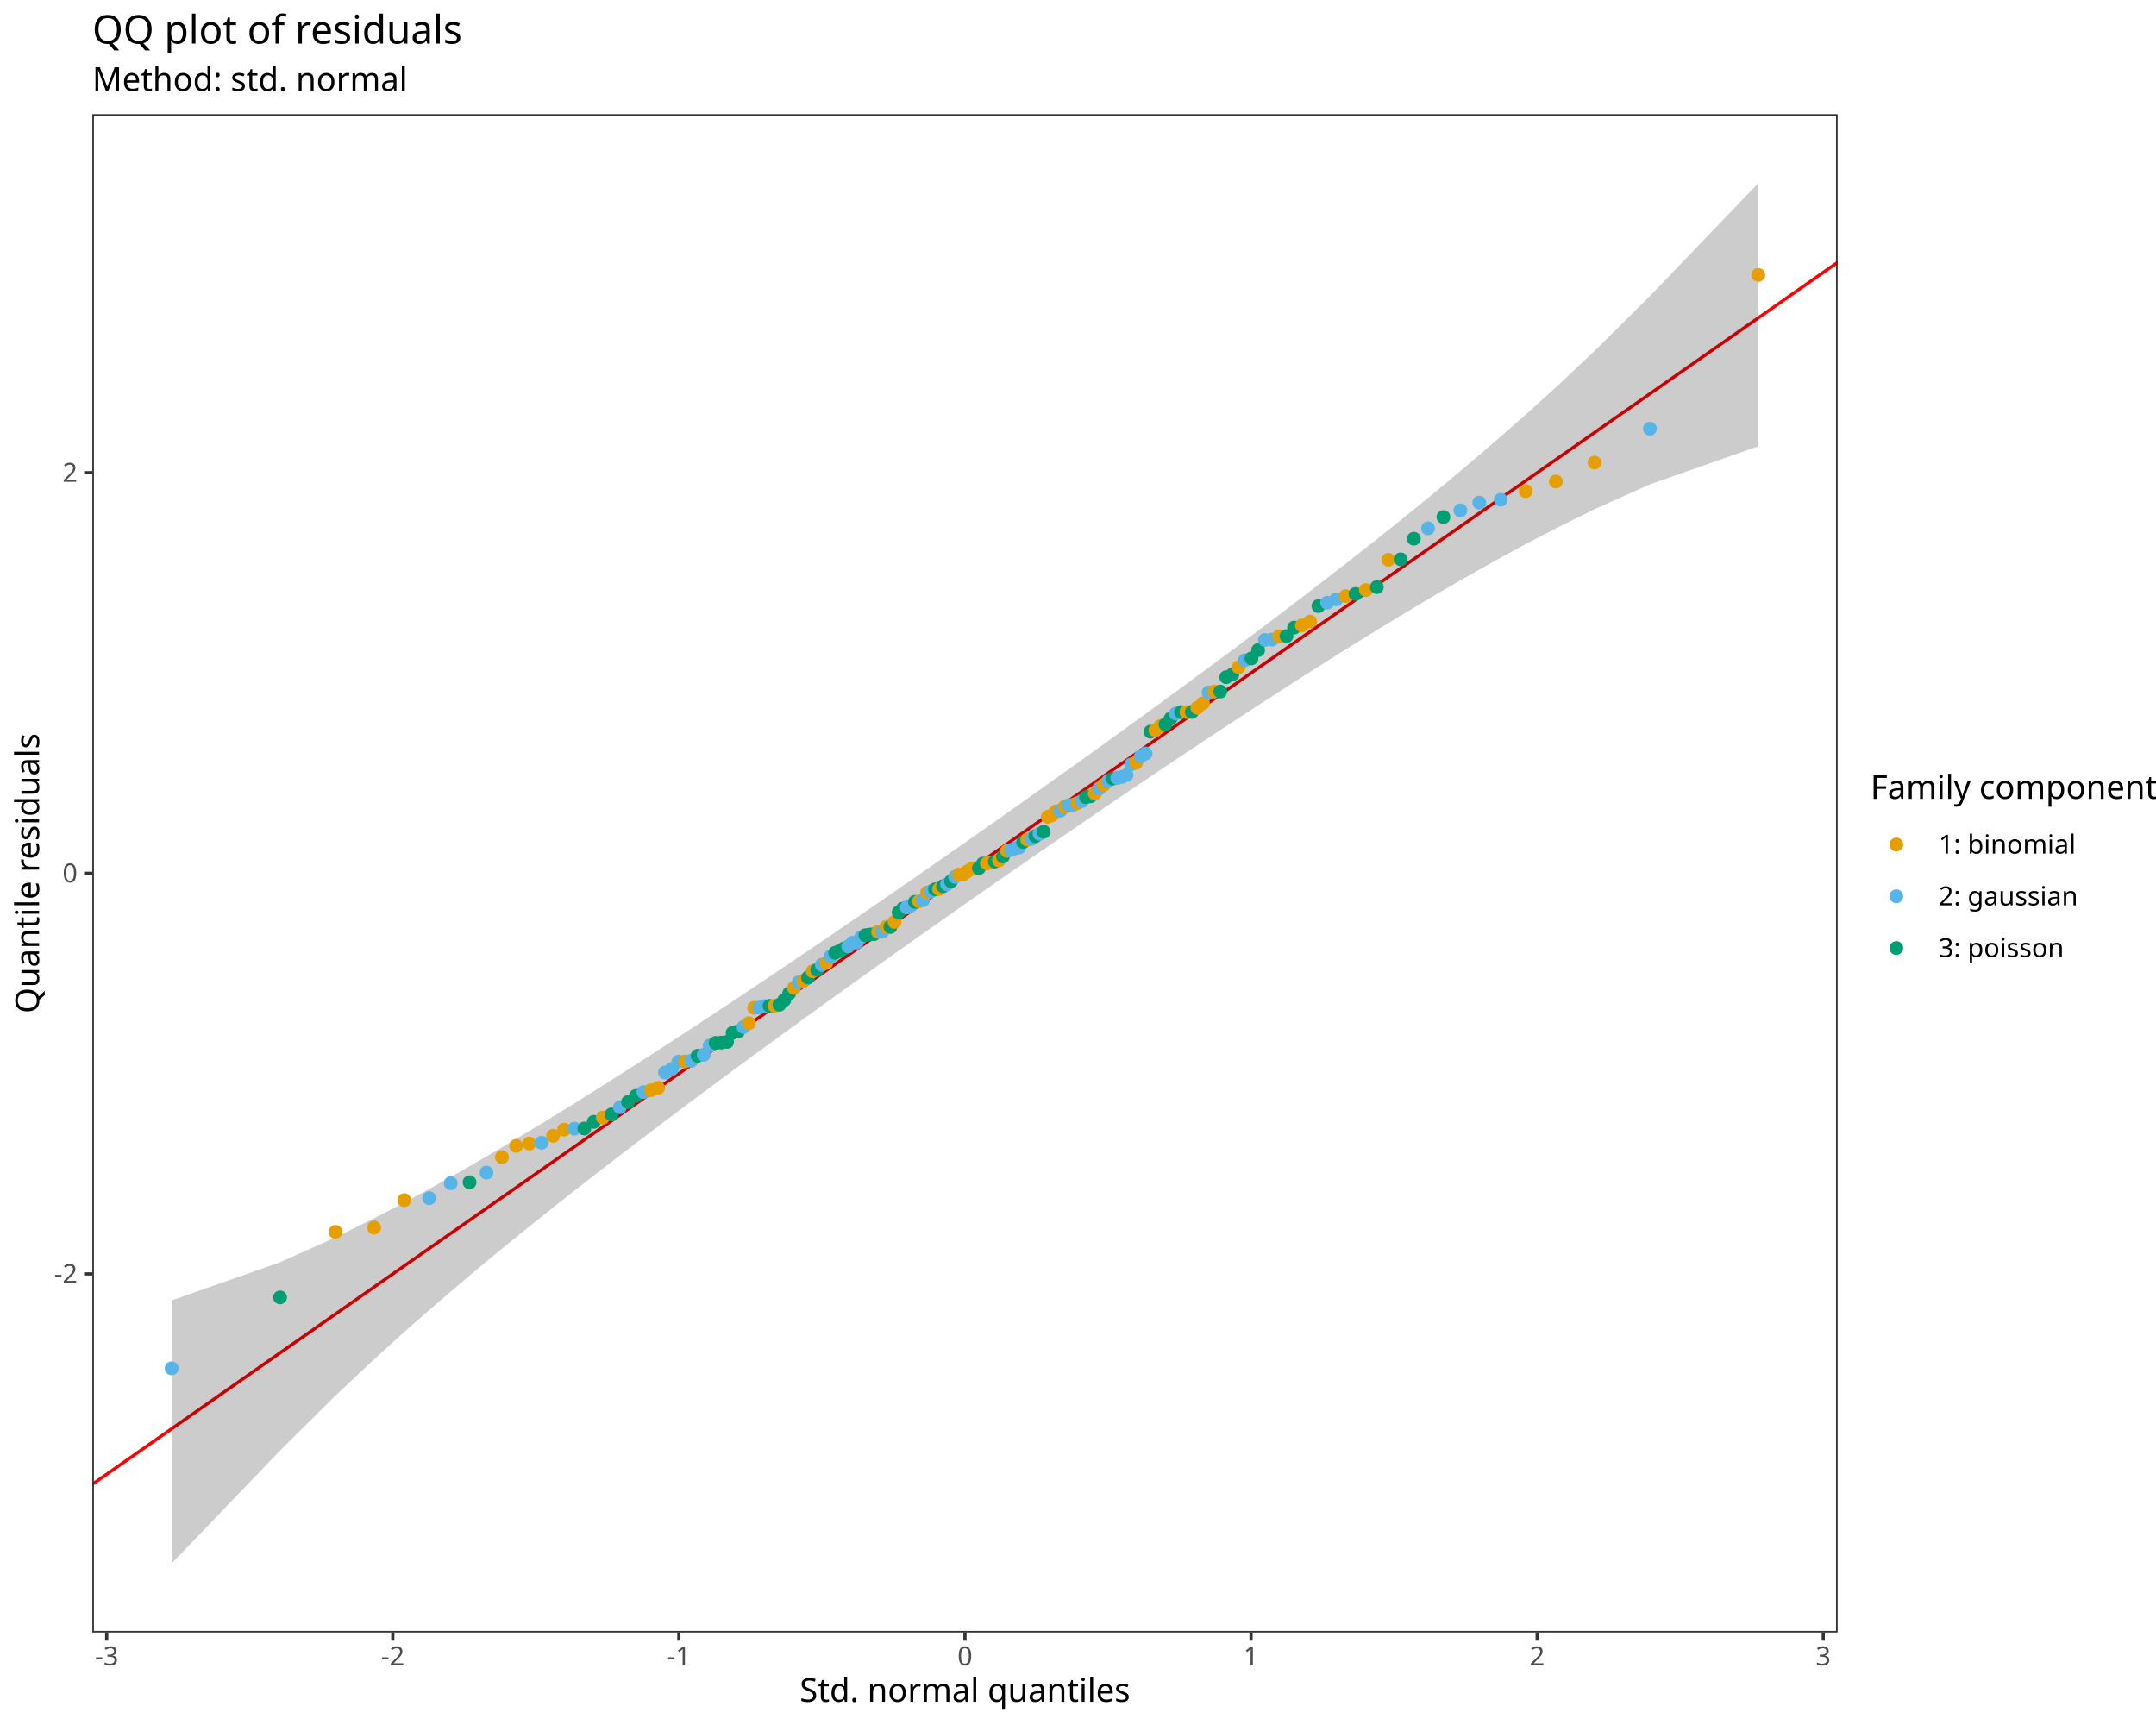
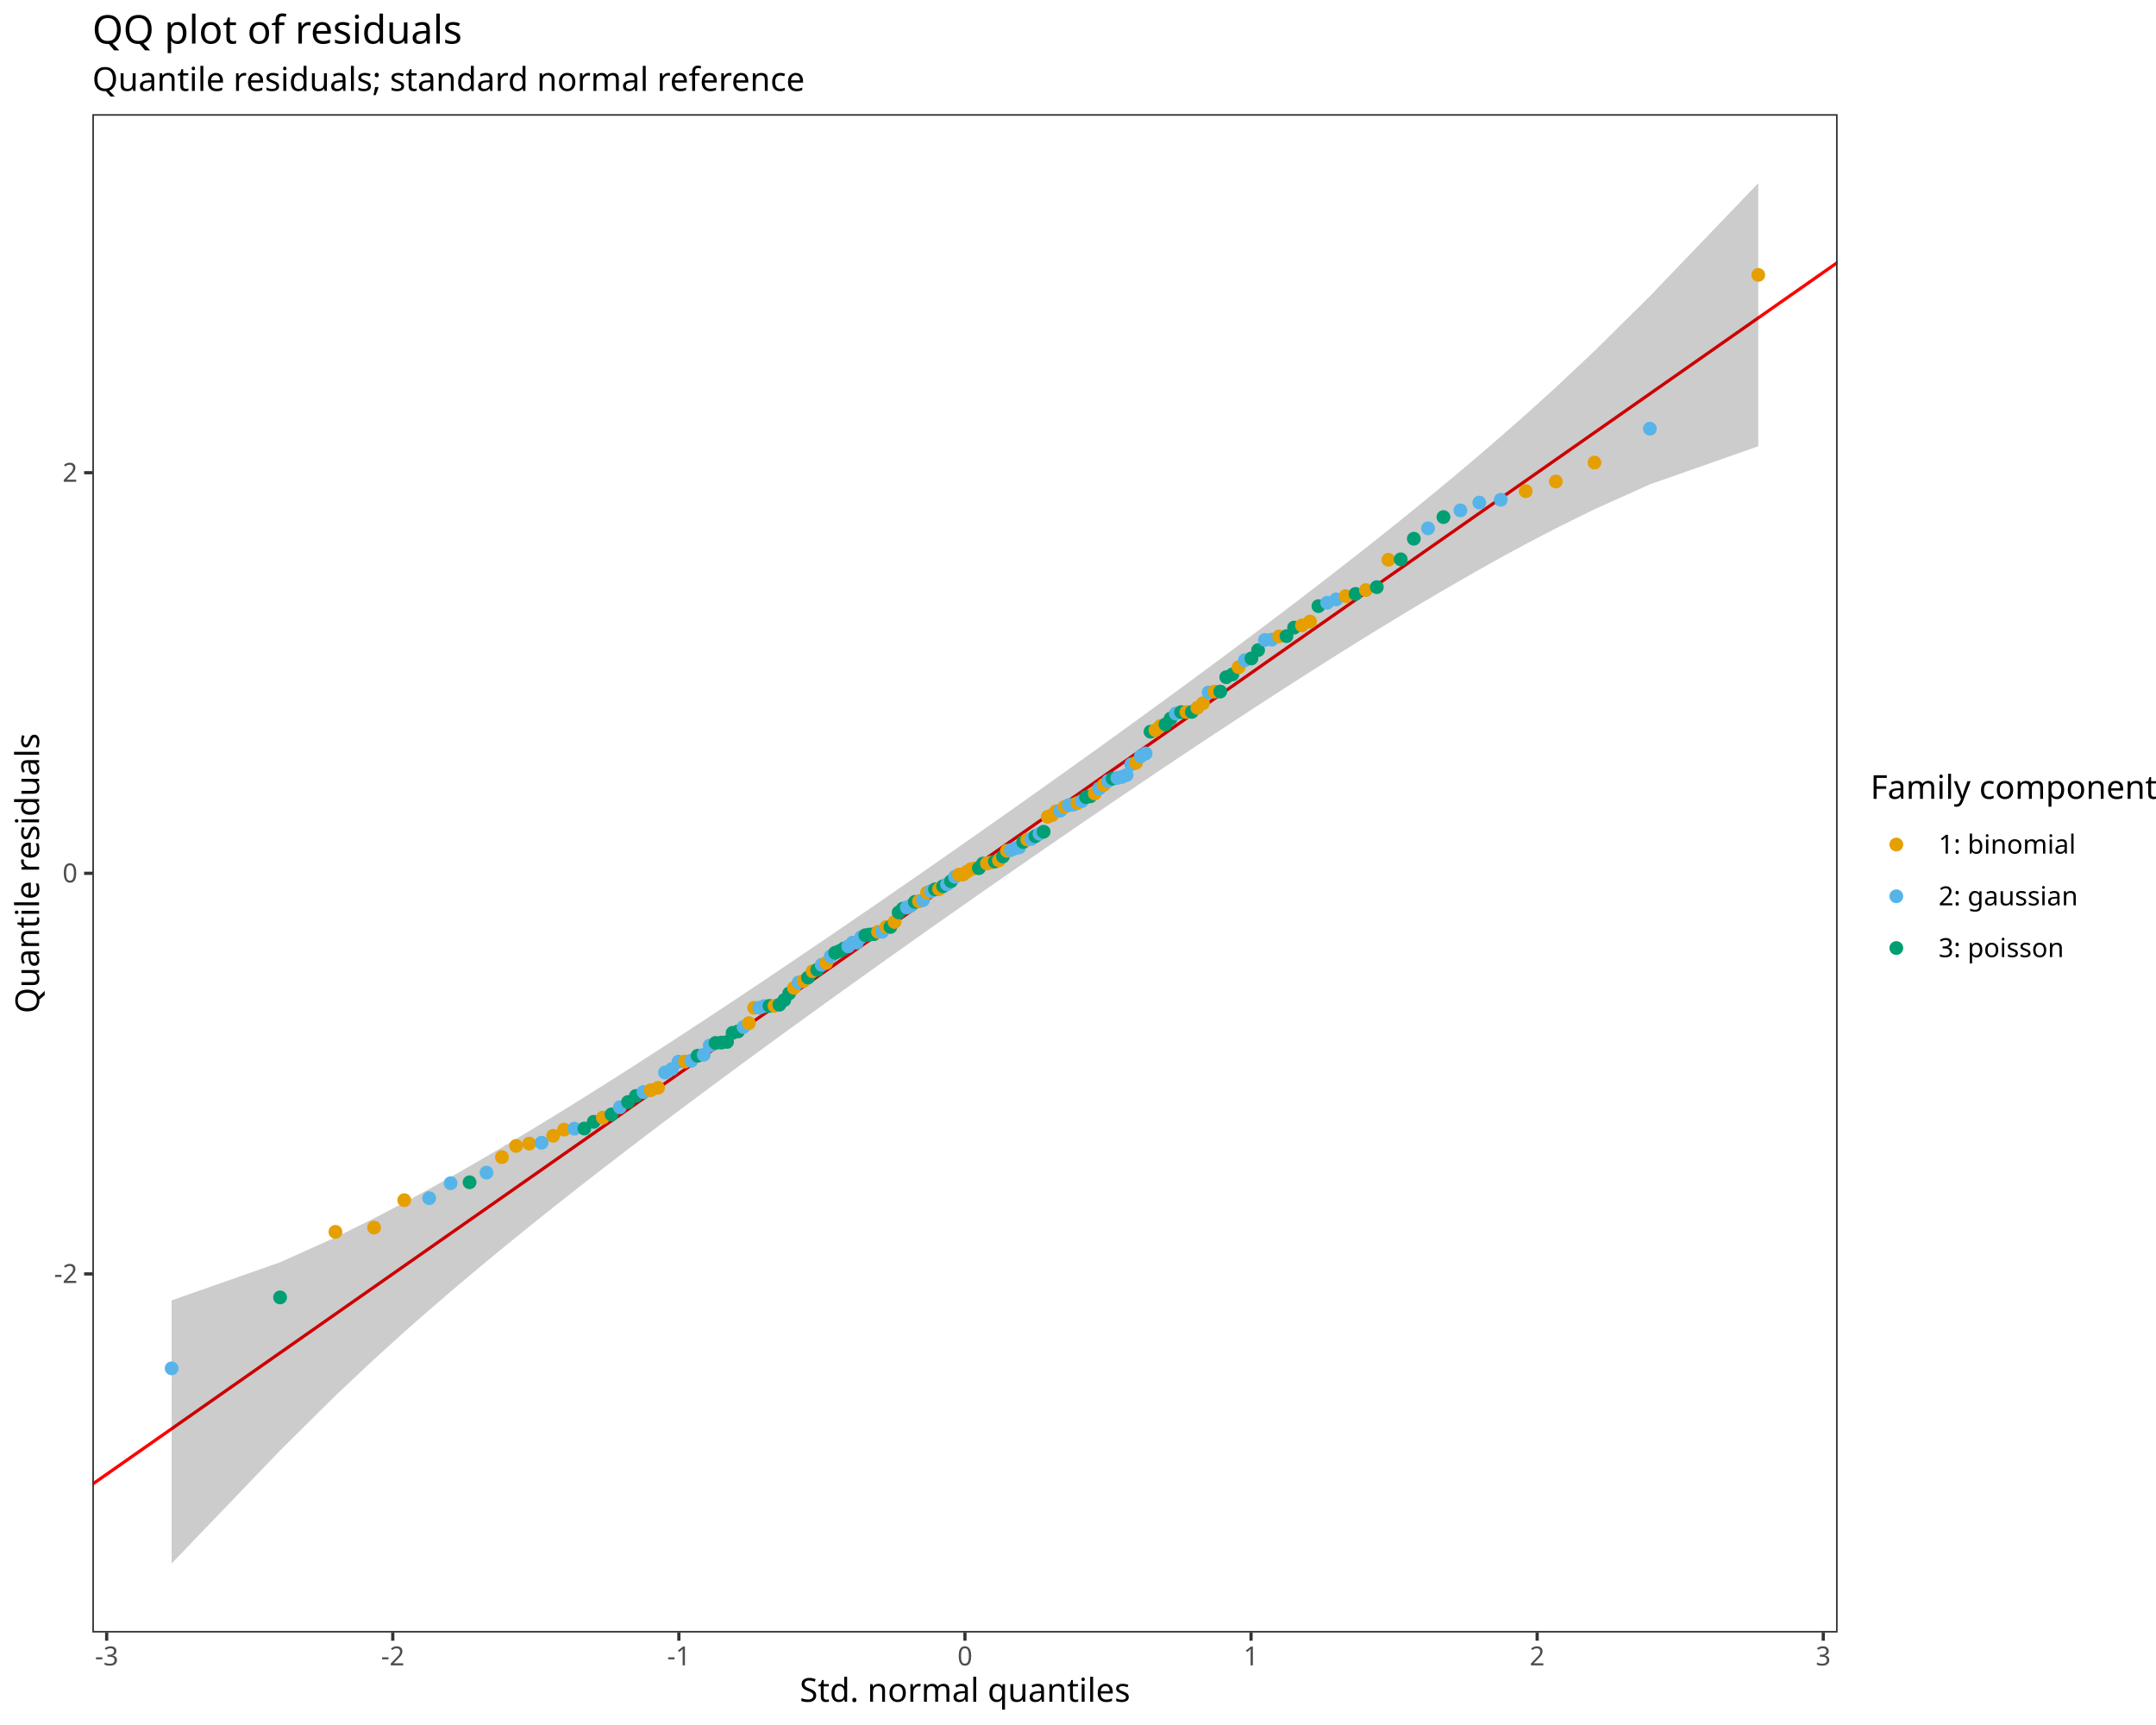
<svg xmlns="http://www.w3.org/2000/svg" class="svglite" data-engine-version="2.0" width="720.00pt" height="576.00pt" viewBox="0 0 720.00 576.00">
  <defs>
    <style type="text/css">
    .svglite line, .svglite polyline, .svglite polygon, .svglite path, .svglite rect, .svglite circle {
      fill: none;
      stroke: #000000;
      stroke-linecap: round;
      stroke-linejoin: round;
      stroke-miterlimit: 10.00;
    }
  </style>
  </defs>
  <rect width="100%" height="100%" style="stroke: none; fill: #FFFFFF;" />
  <defs>
    <clipPath id="cpMC4wMHw3MjAuMDB8MC4wMHw1NzYuMDA=">
      <rect x="0.00" y="0.00" width="720.00" height="576.00" />
    </clipPath>
  </defs>
  <g clip-path="url(#cpMC4wMHw3MjAuMDB8MC4wMHw1NzYuMDA=)">
    <rect x="0.00" y="0.00" width="720.00" height="576.00" style="stroke-width: 1.07; stroke: #FFFFFF; fill: #FFFFFF;" />
  </g>
  <defs>
    <clipPath id="cpMzAuODN8NjEzLjY4fDM4LjEyfDU0NS4xMQ==">
      <rect x="30.83" y="38.12" width="582.85" height="507.00" />
    </clipPath>
  </defs>
  <g clip-path="url(#cpMzAuODN8NjEzLjY4fDM4LjEyfDU0NS4xMQ==)">
    <rect x="30.83" y="38.12" width="582.85" height="507.00" style="stroke-width: 1.07; stroke: none; fill: #FFFFFF;" />
    <line x1="-552.02" y1="903.64" x2="1196.52" y2="-320.41" style="stroke-width: 1.07; stroke: #FF0000; stroke-linecap: butt;" />
    <polygon points="57.32,434.21 93.53,421.49 112.02,413.18 124.92,406.81 134.99,401.55 143.33,397.02 150.50,393.03 156.81,389.43 162.47,386.15 167.62,383.12 172.36,380.31 176.75,377.66 180.86,375.17 184.72,372.81 188.37,370.56 191.83,368.42 195.13,366.36 198.28,364.38 201.31,362.48 204.22,360.64 207.02,358.86 209.73,357.13 212.35,355.46 214.89,353.83 217.35,352.24 219.75,350.69 222.08,349.18 224.36,347.70 226.58,346.25 228.76,344.83 230.88,343.44 232.96,342.08 235.00,340.74 237.00,339.42 238.96,338.13 240.89,336.85 242.79,335.60 244.65,334.36 246.49,333.14 248.30,331.94 250.08,330.75 251.84,329.58 253.57,328.42 255.28,327.27 256.97,326.14 258.64,325.02 260.29,323.91 261.93,322.81 263.54,321.72 265.14,320.64 266.72,319.57 268.29,318.51 269.85,317.46 271.39,316.42 272.91,315.38 274.43,314.35 275.93,313.33 277.42,312.32 278.90,311.31 280.37,310.30 281.83,309.31 283.28,308.32 284.72,307.33 286.15,306.35 287.58,305.37 289.00,304.40 290.41,303.43 291.81,302.47 293.21,301.51 294.60,300.55 295.98,299.60 297.36,298.65 298.73,297.70 300.10,296.75 301.47,295.81 302.83,294.87 304.18,293.93 305.54,292.99 306.89,292.06 308.23,291.12 309.58,290.19 310.92,289.26 312.26,288.33 313.59,287.40 314.93,286.47 316.26,285.54 317.59,284.61 318.93,283.68 320.26,282.75 321.59,281.82 322.92,280.88 324.25,279.95 325.58,279.02 326.91,278.08 328.24,277.15 329.58,276.21 330.91,275.27 332.25,274.33 333.59,273.39 334.93,272.44 336.27,271.50 337.62,270.55 338.97,269.59 340.32,268.64 341.68,267.68 343.04,266.71 344.40,265.74 345.77,264.77 347.15,263.80 348.52,262.82 349.91,261.83 351.30,260.84 352.70,259.85 354.10,258.85 355.51,257.84 356.93,256.83 358.35,255.81 359.78,254.79 361.23,253.75 362.68,252.71 364.14,251.67 365.61,250.61 367.09,249.55 368.58,248.47 370.08,247.39 371.59,246.30 373.12,245.20 374.66,244.08 376.21,242.96 377.78,241.82 379.36,240.68 380.96,239.52 382.58,238.34 384.21,237.15 385.86,235.95 387.53,234.73 389.22,233.50 390.93,232.24 392.67,230.97 394.43,229.69 396.21,228.38 398.02,227.05 399.85,225.69 401.72,224.32 403.61,222.92 405.54,221.49 407.51,220.03 409.51,218.55 411.55,217.03 413.63,215.48 415.75,213.89 417.92,212.26 420.14,210.59 422.42,208.88 424.76,207.11 427.15,205.30 429.62,203.43 432.16,201.50 434.78,199.50 437.49,197.42 440.29,195.27 443.20,193.02 446.22,190.68 449.38,188.22 452.68,185.64 456.14,182.92 459.79,180.04 463.65,176.96 467.76,173.67 472.15,170.12 476.89,166.26 482.04,162.01 487.70,157.29 494.01,151.95 501.17,145.78 509.51,138.44 519.58,129.33 532.48,117.20 550.98,98.88 587.18,61.16 587.18,149.02 550.98,161.74 532.48,170.05 519.58,176.42 509.51,181.68 501.17,186.21 494.01,190.20 487.70,193.80 482.04,197.08 476.89,200.11 472.15,202.92 467.76,205.57 463.65,208.06 459.79,210.42 456.14,212.66 452.68,214.81 449.38,216.87 446.22,218.84 443.20,220.75 440.29,222.59 437.49,224.37 434.78,226.10 432.16,227.77 429.62,229.40 427.15,230.99 424.76,232.54 422.42,234.05 420.14,235.53 417.92,236.98 415.75,238.40 413.63,239.79 411.55,241.15 409.51,242.49 407.51,243.81 405.54,245.10 403.61,246.38 401.72,247.63 399.85,248.87 398.02,250.09 396.21,251.29 394.43,252.48 392.67,253.65 390.93,254.81 389.22,255.96 387.53,257.09 385.86,258.21 384.21,259.32 382.58,260.42 380.96,261.51 379.36,262.59 377.78,263.66 376.21,264.72 374.66,265.77 373.12,266.81 371.59,267.85 370.08,268.88 368.58,269.90 367.09,270.91 365.61,271.92 364.14,272.92 362.68,273.92 361.23,274.91 359.78,275.90 358.35,276.88 356.93,277.86 355.51,278.83 354.10,279.80 352.70,280.76 351.30,281.72 349.91,282.68 348.52,283.63 347.15,284.58 345.77,285.53 344.40,286.47 343.04,287.42 341.68,288.36 340.32,289.30 338.97,290.24 337.62,291.17 336.27,292.11 334.93,293.04 333.59,293.97 332.25,294.90 330.91,295.83 329.58,296.76 328.24,297.69 326.91,298.62 325.58,299.55 324.25,300.48 322.92,301.41 321.59,302.34 320.26,303.28 318.93,304.21 317.59,305.14 316.26,306.08 314.93,307.02 313.59,307.96 312.26,308.90 310.92,309.84 309.58,310.79 308.23,311.73 306.89,312.68 305.54,313.64 304.18,314.59 302.83,315.55 301.47,316.52 300.10,317.48 298.73,318.46 297.36,319.43 295.98,320.41 294.60,321.40 293.21,322.39 291.81,323.38 290.41,324.38 289.00,325.39 287.58,326.40 286.15,327.42 284.72,328.44 283.28,329.48 281.83,330.52 280.37,331.56 278.90,332.62 277.42,333.68 275.93,334.76 274.43,335.84 272.91,336.93 271.39,338.03 269.85,339.15 268.29,340.27 266.72,341.41 265.14,342.55 263.54,343.71 261.93,344.89 260.29,346.08 258.64,347.28 256.97,348.50 255.28,349.73 253.57,350.98 251.84,352.25 250.08,353.54 248.30,354.85 246.49,356.18 244.65,357.54 242.79,358.91 240.89,360.31 238.96,361.74 237.00,363.20 235.00,364.68 232.96,366.20 230.88,367.75 228.76,369.34 226.58,370.97 224.36,372.64 222.08,374.35 219.75,376.11 217.35,377.93 214.89,379.80 212.35,381.73 209.73,383.73 207.02,385.81 204.22,387.96 201.31,390.21 198.28,392.55 195.13,395.00 191.83,397.59 188.37,400.31 184.72,403.19 180.86,406.27 176.75,409.56 172.36,413.11 167.62,416.97 162.47,421.22 156.81,425.94 150.50,431.28 143.33,437.45 134.99,444.78 124.92,453.90 112.02,466.03 93.53,484.35 57.32,522.07 " style="stroke-width: 0.00; stroke: none; stroke-linecap: butt; fill: #000000; fill-opacity: 0.20;" />
    <polyline points="57.32,434.21 93.53,421.49 112.02,413.18 124.92,406.81 134.99,401.55 143.33,397.02 150.50,393.03 156.81,389.43 162.47,386.15 167.62,383.12 172.36,380.31 176.75,377.66 180.86,375.17 184.72,372.81 188.37,370.56 191.83,368.42 195.13,366.36 198.28,364.38 201.31,362.48 204.22,360.64 207.02,358.86 209.73,357.13 212.35,355.46 214.89,353.83 217.35,352.24 219.75,350.69 222.08,349.18 224.36,347.70 226.58,346.25 228.76,344.83 230.88,343.44 232.96,342.08 235.00,340.74 237.00,339.42 238.96,338.13 240.89,336.85 242.79,335.60 244.65,334.36 246.49,333.14 248.30,331.94 250.08,330.75 251.84,329.58 253.57,328.42 255.28,327.27 256.97,326.14 258.64,325.02 260.29,323.91 261.93,322.81 263.54,321.72 265.14,320.64 266.72,319.57 268.29,318.51 269.85,317.46 271.39,316.42 272.91,315.38 274.43,314.35 275.93,313.33 277.42,312.32 278.90,311.31 280.37,310.30 281.83,309.31 283.28,308.32 284.72,307.33 286.15,306.35 287.58,305.37 289.00,304.40 290.41,303.43 291.81,302.47 293.21,301.51 294.60,300.55 295.98,299.60 297.36,298.65 298.73,297.70 300.10,296.75 301.47,295.81 302.83,294.87 304.18,293.93 305.54,292.99 306.89,292.06 308.23,291.12 309.58,290.19 310.92,289.26 312.26,288.33 313.59,287.40 314.93,286.47 316.26,285.54 317.59,284.61 318.93,283.68 320.26,282.75 321.59,281.82 322.92,280.88 324.25,279.95 325.58,279.02 326.91,278.08 328.24,277.15 329.58,276.21 330.91,275.27 332.25,274.33 333.59,273.39 334.93,272.44 336.27,271.50 337.62,270.55 338.97,269.59 340.32,268.64 341.68,267.68 343.04,266.71 344.40,265.74 345.77,264.77 347.15,263.80 348.52,262.82 349.91,261.83 351.30,260.84 352.70,259.85 354.10,258.85 355.51,257.84 356.93,256.83 358.35,255.81 359.78,254.79 361.23,253.75 362.68,252.71 364.14,251.67 365.61,250.61 367.09,249.55 368.58,248.47 370.08,247.39 371.59,246.30 373.12,245.20 374.66,244.08 376.21,242.96 377.78,241.82 379.36,240.68 380.96,239.52 382.58,238.34 384.21,237.15 385.86,235.95 387.53,234.73 389.22,233.50 390.93,232.24 392.67,230.97 394.43,229.69 396.21,228.38 398.02,227.05 399.85,225.69 401.72,224.32 403.61,222.92 405.54,221.49 407.51,220.03 409.51,218.55 411.55,217.03 413.63,215.48 415.75,213.89 417.92,212.26 420.14,210.59 422.42,208.88 424.76,207.11 427.15,205.30 429.62,203.43 432.16,201.50 434.78,199.50 437.49,197.42 440.29,195.27 443.20,193.02 446.22,190.68 449.38,188.22 452.68,185.64 456.14,182.92 459.79,180.04 463.65,176.96 467.76,173.67 472.15,170.12 476.89,166.26 482.04,162.01 487.70,157.29 494.01,151.95 501.17,145.78 509.51,138.44 519.58,129.33 532.48,117.20 550.98,98.88 587.18,61.16 " style="stroke-width: 1.07; stroke: none; stroke-linecap: butt;" />
    <polyline points="587.18,149.02 550.98,161.74 532.48,170.05 519.58,176.42 509.51,181.68 501.17,186.21 494.01,190.20 487.70,193.80 482.04,197.08 476.89,200.11 472.15,202.92 467.76,205.57 463.65,208.06 459.79,210.42 456.14,212.66 452.68,214.81 449.38,216.87 446.22,218.84 443.20,220.75 440.29,222.59 437.49,224.37 434.78,226.10 432.16,227.77 429.62,229.40 427.15,230.99 424.76,232.54 422.42,234.05 420.14,235.53 417.92,236.98 415.75,238.40 413.63,239.79 411.55,241.15 409.51,242.49 407.51,243.81 405.54,245.10 403.61,246.38 401.72,247.63 399.85,248.87 398.02,250.09 396.21,251.29 394.43,252.48 392.67,253.65 390.93,254.81 389.22,255.96 387.53,257.09 385.86,258.21 384.21,259.32 382.58,260.42 380.96,261.51 379.36,262.59 377.78,263.66 376.21,264.72 374.66,265.77 373.12,266.81 371.59,267.85 370.08,268.88 368.58,269.90 367.09,270.91 365.61,271.92 364.14,272.92 362.68,273.92 361.23,274.91 359.78,275.90 358.35,276.88 356.93,277.86 355.51,278.83 354.10,279.80 352.70,280.76 351.30,281.72 349.91,282.68 348.52,283.63 347.15,284.58 345.77,285.53 344.40,286.47 343.04,287.42 341.68,288.36 340.32,289.30 338.97,290.24 337.62,291.17 336.27,292.11 334.93,293.04 333.59,293.97 332.25,294.90 330.91,295.83 329.58,296.76 328.24,297.69 326.91,298.62 325.58,299.55 324.25,300.48 322.92,301.41 321.59,302.34 320.26,303.28 318.93,304.21 317.59,305.14 316.26,306.08 314.93,307.02 313.59,307.96 312.26,308.90 310.92,309.84 309.58,310.79 308.23,311.73 306.89,312.68 305.54,313.64 304.18,314.59 302.83,315.55 301.47,316.52 300.10,317.48 298.73,318.46 297.36,319.43 295.98,320.41 294.60,321.40 293.21,322.39 291.81,323.38 290.41,324.38 289.00,325.39 287.58,326.40 286.15,327.42 284.72,328.44 283.28,329.48 281.83,330.52 280.37,331.56 278.90,332.62 277.42,333.68 275.93,334.76 274.43,335.84 272.91,336.93 271.39,338.03 269.85,339.15 268.29,340.27 266.72,341.41 265.14,342.55 263.54,343.71 261.93,344.89 260.29,346.08 258.64,347.28 256.97,348.50 255.28,349.73 253.57,350.98 251.84,352.25 250.08,353.54 248.30,354.85 246.49,356.18 244.65,357.54 242.79,358.91 240.89,360.31 238.96,361.74 237.00,363.20 235.00,364.68 232.96,366.20 230.88,367.75 228.76,369.34 226.58,370.97 224.36,372.64 222.08,374.35 219.75,376.11 217.35,377.93 214.89,379.80 212.35,381.73 209.73,383.73 207.02,385.81 204.22,387.96 201.31,390.21 198.28,392.55 195.13,395.00 191.83,397.59 188.37,400.31 184.72,403.19 180.86,406.27 176.75,409.56 172.36,413.11 167.62,416.97 162.47,421.22 156.81,425.94 150.50,431.28 143.33,437.45 134.99,444.78 124.92,453.90 112.02,466.03 93.53,484.35 57.32,522.07 " style="stroke-width: 1.07; stroke: none; stroke-linecap: butt;" />
    <circle cx="57.32" cy="456.90" r="1.95" style="stroke-width: 0.71; stroke: #56B4E9; fill: #56B4E9;" />
    <circle cx="93.53" cy="433.22" r="1.95" style="stroke-width: 0.71; stroke: #009E73; fill: #009E73;" />
    <circle cx="112.02" cy="411.34" r="1.95" style="stroke-width: 0.71; stroke: #E69F00; fill: #E69F00;" />
    <circle cx="124.92" cy="409.90" r="1.95" style="stroke-width: 0.71; stroke: #E69F00; fill: #E69F00;" />
    <circle cx="134.99" cy="400.75" r="1.95" style="stroke-width: 0.71; stroke: #E69F00; fill: #E69F00;" />
    <circle cx="143.33" cy="400.08" r="1.95" style="stroke-width: 0.71; stroke: #56B4E9; fill: #56B4E9;" />
    <circle cx="150.50" cy="395.09" r="1.95" style="stroke-width: 0.71; stroke: #56B4E9; fill: #56B4E9;" />
    <circle cx="156.81" cy="394.78" r="1.95" style="stroke-width: 0.71; stroke: #009E73; fill: #009E73;" />
    <circle cx="162.47" cy="391.55" r="1.95" style="stroke-width: 0.71; stroke: #56B4E9; fill: #56B4E9;" />
    <circle cx="167.62" cy="386.38" r="1.95" style="stroke-width: 0.71; stroke: #E69F00; fill: #E69F00;" />
    <circle cx="172.36" cy="382.63" r="1.95" style="stroke-width: 0.71; stroke: #E69F00; fill: #E69F00;" />
    <circle cx="176.75" cy="381.86" r="1.95" style="stroke-width: 0.71; stroke: #E69F00; fill: #E69F00;" />
    <circle cx="180.86" cy="381.58" r="1.95" style="stroke-width: 0.71; stroke: #56B4E9; fill: #56B4E9;" />
    <circle cx="184.72" cy="379.25" r="1.95" style="stroke-width: 0.71; stroke: #E69F00; fill: #E69F00;" />
    <circle cx="188.37" cy="377.19" r="1.95" style="stroke-width: 0.71; stroke: #E69F00; fill: #E69F00;" />
    <circle cx="191.83" cy="376.88" r="1.95" style="stroke-width: 0.71; stroke: #56B4E9; fill: #56B4E9;" />
    <circle cx="195.13" cy="376.83" r="1.95" style="stroke-width: 0.71; stroke: #009E73; fill: #009E73;" />
    <circle cx="198.28" cy="374.60" r="1.95" style="stroke-width: 0.71; stroke: #009E73; fill: #009E73;" />
    <circle cx="201.31" cy="373.19" r="1.95" style="stroke-width: 0.71; stroke: #E69F00; fill: #E69F00;" />
    <circle cx="204.22" cy="372.12" r="1.95" style="stroke-width: 0.71; stroke: #009E73; fill: #009E73;" />
    <circle cx="207.02" cy="369.73" r="1.95" style="stroke-width: 0.71; stroke: #56B4E9; fill: #56B4E9;" />
    <circle cx="209.73" cy="367.98" r="1.95" style="stroke-width: 0.71; stroke: #009E73; fill: #009E73;" />
    <circle cx="212.35" cy="365.95" r="1.95" style="stroke-width: 0.71; stroke: #009E73; fill: #009E73;" />
    <circle cx="214.89" cy="364.66" r="1.95" style="stroke-width: 0.71; stroke: #56B4E9; fill: #56B4E9;" />
    <circle cx="217.35" cy="364.02" r="1.95" style="stroke-width: 0.71; stroke: #E69F00; fill: #E69F00;" />
    <circle cx="219.75" cy="363.24" r="1.95" style="stroke-width: 0.71; stroke: #E69F00; fill: #E69F00;" />
    <circle cx="222.08" cy="358.12" r="1.95" style="stroke-width: 0.71; stroke: #56B4E9; fill: #56B4E9;" />
    <circle cx="224.36" cy="356.95" r="1.95" style="stroke-width: 0.71; stroke: #56B4E9; fill: #56B4E9;" />
    <circle cx="226.58" cy="354.50" r="1.95" style="stroke-width: 0.71; stroke: #56B4E9; fill: #56B4E9;" />
    <circle cx="228.76" cy="354.45" r="1.95" style="stroke-width: 0.71; stroke: #E69F00; fill: #E69F00;" />
    <circle cx="230.88" cy="354.19" r="1.95" style="stroke-width: 0.71; stroke: #56B4E9; fill: #56B4E9;" />
    <circle cx="232.96" cy="352.54" r="1.95" style="stroke-width: 0.71; stroke: #009E73; fill: #009E73;" />
    <circle cx="235.00" cy="352.20" r="1.95" style="stroke-width: 0.71; stroke: #56B4E9; fill: #56B4E9;" />
    <circle cx="237.00" cy="349.12" r="1.95" style="stroke-width: 0.71; stroke: #56B4E9; fill: #56B4E9;" />
    <circle cx="238.96" cy="348.25" r="1.95" style="stroke-width: 0.71; stroke: #009E73; fill: #009E73;" />
    <circle cx="240.89" cy="348.14" r="1.95" style="stroke-width: 0.71; stroke: #009E73; fill: #009E73;" />
    <circle cx="242.79" cy="347.91" r="1.95" style="stroke-width: 0.71; stroke: #009E73; fill: #009E73;" />
    <circle cx="244.65" cy="344.88" r="1.95" style="stroke-width: 0.71; stroke: #009E73; fill: #009E73;" />
    <circle cx="246.49" cy="344.40" r="1.95" style="stroke-width: 0.71; stroke: #009E73; fill: #009E73;" />
    <circle cx="248.30" cy="342.93" r="1.95" style="stroke-width: 0.71; stroke: #56B4E9; fill: #56B4E9;" />
    <circle cx="250.08" cy="341.65" r="1.95" style="stroke-width: 0.71; stroke: #E69F00; fill: #E69F00;" />
    <circle cx="251.84" cy="336.52" r="1.95" style="stroke-width: 0.71; stroke: #E69F00; fill: #E69F00;" />
    <circle cx="253.57" cy="336.48" r="1.95" style="stroke-width: 0.71; stroke: #56B4E9; fill: #56B4E9;" />
    <circle cx="255.28" cy="335.95" r="1.95" style="stroke-width: 0.71; stroke: #56B4E9; fill: #56B4E9;" />
    <circle cx="256.97" cy="335.88" r="1.95" style="stroke-width: 0.71; stroke: #009E73; fill: #009E73;" />
    <circle cx="258.64" cy="335.87" r="1.95" style="stroke-width: 0.71; stroke: #E69F00; fill: #E69F00;" />
    <circle cx="260.29" cy="335.49" r="1.95" style="stroke-width: 0.71; stroke: #009E73; fill: #009E73;" />
    <circle cx="261.93" cy="333.91" r="1.95" style="stroke-width: 0.71; stroke: #009E73; fill: #009E73;" />
    <circle cx="263.54" cy="331.71" r="1.95" style="stroke-width: 0.71; stroke: #009E73; fill: #009E73;" />
    <circle cx="265.14" cy="329.87" r="1.95" style="stroke-width: 0.71; stroke: #E69F00; fill: #E69F00;" />
    <circle cx="266.72" cy="328.04" r="1.95" style="stroke-width: 0.71; stroke: #56B4E9; fill: #56B4E9;" />
    <circle cx="268.29" cy="327.56" r="1.95" style="stroke-width: 0.71; stroke: #E69F00; fill: #E69F00;" />
    <circle cx="269.85" cy="326.42" r="1.95" style="stroke-width: 0.71; stroke: #009E73; fill: #009E73;" />
    <circle cx="271.39" cy="324.32" r="1.95" style="stroke-width: 0.71; stroke: #E69F00; fill: #E69F00;" />
    <circle cx="272.91" cy="323.83" r="1.95" style="stroke-width: 0.71; stroke: #009E73; fill: #009E73;" />
    <circle cx="274.43" cy="322.18" r="1.95" style="stroke-width: 0.71; stroke: #56B4E9; fill: #56B4E9;" />
    <circle cx="275.93" cy="321.52" r="1.95" style="stroke-width: 0.71; stroke: #E69F00; fill: #E69F00;" />
    <circle cx="277.42" cy="319.32" r="1.95" style="stroke-width: 0.71; stroke: #56B4E9; fill: #56B4E9;" />
    <circle cx="278.90" cy="318.15" r="1.95" style="stroke-width: 0.71; stroke: #009E73; fill: #009E73;" />
    <circle cx="280.37" cy="317.56" r="1.95" style="stroke-width: 0.71; stroke: #009E73; fill: #009E73;" />
    <circle cx="281.83" cy="316.73" r="1.95" style="stroke-width: 0.71; stroke: #009E73; fill: #009E73;" />
    <circle cx="283.28" cy="316.02" r="1.95" style="stroke-width: 0.71; stroke: #56B4E9; fill: #56B4E9;" />
    <circle cx="284.72" cy="314.76" r="1.95" style="stroke-width: 0.71; stroke: #56B4E9; fill: #56B4E9;" />
    <circle cx="286.15" cy="314.74" r="1.95" style="stroke-width: 0.71; stroke: #56B4E9; fill: #56B4E9;" />
    <circle cx="287.58" cy="312.95" r="1.95" style="stroke-width: 0.71; stroke: #56B4E9; fill: #56B4E9;" />
    <circle cx="289.00" cy="312.28" r="1.95" style="stroke-width: 0.71; stroke: #009E73; fill: #009E73;" />
    <circle cx="290.41" cy="312.06" r="1.95" style="stroke-width: 0.71; stroke: #009E73; fill: #009E73;" />
    <circle cx="291.81" cy="311.94" r="1.95" style="stroke-width: 0.71; stroke: #009E73; fill: #009E73;" />
    <circle cx="293.21" cy="311.17" r="1.95" style="stroke-width: 0.71; stroke: #E69F00; fill: #E69F00;" />
    <circle cx="294.60" cy="311.15" r="1.95" style="stroke-width: 0.71; stroke: #56B4E9; fill: #56B4E9;" />
    <circle cx="295.98" cy="309.53" r="1.95" style="stroke-width: 0.71; stroke: #E69F00; fill: #E69F00;" />
    <circle cx="297.36" cy="309.52" r="1.95" style="stroke-width: 0.71; stroke: #009E73; fill: #009E73;" />
    <circle cx="298.73" cy="307.85" r="1.95" style="stroke-width: 0.71; stroke: #E69F00; fill: #E69F00;" />
    <circle cx="300.10" cy="304.66" r="1.95" style="stroke-width: 0.71; stroke: #009E73; fill: #009E73;" />
    <circle cx="301.47" cy="303.43" r="1.95" style="stroke-width: 0.71; stroke: #009E73; fill: #009E73;" />
    <circle cx="302.83" cy="303.01" r="1.95" style="stroke-width: 0.71; stroke: #56B4E9; fill: #56B4E9;" />
    <circle cx="304.18" cy="302.39" r="1.95" style="stroke-width: 0.71; stroke: #56B4E9; fill: #56B4E9;" />
    <circle cx="305.54" cy="301.15" r="1.95" style="stroke-width: 0.71; stroke: #009E73; fill: #009E73;" />
    <circle cx="306.89" cy="300.95" r="1.95" style="stroke-width: 0.71; stroke: #E69F00; fill: #E69F00;" />
    <circle cx="308.23" cy="300.58" r="1.95" style="stroke-width: 0.71; stroke: #56B4E9; fill: #56B4E9;" />
    <circle cx="309.58" cy="298.05" r="1.95" style="stroke-width: 0.71; stroke: #E69F00; fill: #E69F00;" />
    <circle cx="310.92" cy="297.58" r="1.95" style="stroke-width: 0.71; stroke: #56B4E9; fill: #56B4E9;" />
    <circle cx="312.26" cy="296.96" r="1.95" style="stroke-width: 0.71; stroke: #009E73; fill: #009E73;" />
    <circle cx="313.59" cy="296.87" r="1.95" style="stroke-width: 0.71; stroke: #E69F00; fill: #E69F00;" />
    <circle cx="314.93" cy="295.91" r="1.95" style="stroke-width: 0.71; stroke: #009E73; fill: #009E73;" />
    <circle cx="316.26" cy="295.28" r="1.95" style="stroke-width: 0.71; stroke: #56B4E9; fill: #56B4E9;" />
    <circle cx="317.59" cy="294.25" r="1.95" style="stroke-width: 0.71; stroke: #009E73; fill: #009E73;" />
    <circle cx="318.93" cy="292.78" r="1.95" style="stroke-width: 0.71; stroke: #56B4E9; fill: #56B4E9;" />
    <circle cx="320.26" cy="292.03" r="1.95" style="stroke-width: 0.71; stroke: #E69F00; fill: #E69F00;" />
    <circle cx="321.59" cy="292.02" r="1.95" style="stroke-width: 0.71; stroke: #E69F00; fill: #E69F00;" />
    <circle cx="322.92" cy="291.05" r="1.95" style="stroke-width: 0.71; stroke: #E69F00; fill: #E69F00;" />
    <circle cx="324.25" cy="290.20" r="1.95" style="stroke-width: 0.71; stroke: #E69F00; fill: #E69F00;" />
    <circle cx="325.58" cy="289.94" r="1.95" style="stroke-width: 0.71; stroke: #E69F00; fill: #E69F00;" />
    <circle cx="326.91" cy="289.88" r="1.95" style="stroke-width: 0.71; stroke: #009E73; fill: #009E73;" />
    <circle cx="328.24" cy="288.37" r="1.95" style="stroke-width: 0.71; stroke: #009E73; fill: #009E73;" />
    <circle cx="329.58" cy="288.31" r="1.95" style="stroke-width: 0.71; stroke: #E69F00; fill: #E69F00;" />
    <circle cx="330.91" cy="288.02" r="1.95" style="stroke-width: 0.71; stroke: #E69F00; fill: #E69F00;" />
    <circle cx="332.25" cy="287.68" r="1.95" style="stroke-width: 0.71; stroke: #009E73; fill: #009E73;" />
    <circle cx="333.59" cy="287.30" r="1.95" style="stroke-width: 0.71; stroke: #E69F00; fill: #E69F00;" />
    <circle cx="334.93" cy="285.98" r="1.95" style="stroke-width: 0.71; stroke: #009E73; fill: #009E73;" />
    <circle cx="336.27" cy="284.10" r="1.95" style="stroke-width: 0.71; stroke: #E69F00; fill: #E69F00;" />
    <circle cx="337.62" cy="283.85" r="1.95" style="stroke-width: 0.71; stroke: #56B4E9; fill: #56B4E9;" />
    <circle cx="338.97" cy="283.26" r="1.95" style="stroke-width: 0.71; stroke: #56B4E9; fill: #56B4E9;" />
    <circle cx="340.32" cy="282.99" r="1.95" style="stroke-width: 0.71; stroke: #56B4E9; fill: #56B4E9;" />
    <circle cx="341.68" cy="281.15" r="1.95" style="stroke-width: 0.71; stroke: #009E73; fill: #009E73;" />
    <circle cx="343.04" cy="280.34" r="1.95" style="stroke-width: 0.71; stroke: #E69F00; fill: #E69F00;" />
    <circle cx="344.40" cy="280.14" r="1.95" style="stroke-width: 0.71; stroke: #56B4E9; fill: #56B4E9;" />
    <circle cx="345.77" cy="279.21" r="1.95" style="stroke-width: 0.71; stroke: #009E73; fill: #009E73;" />
    <circle cx="347.15" cy="278.40" r="1.95" style="stroke-width: 0.71; stroke: #56B4E9; fill: #56B4E9;" />
    <circle cx="348.52" cy="277.73" r="1.95" style="stroke-width: 0.71; stroke: #009E73; fill: #009E73;" />
    <circle cx="349.91" cy="272.74" r="1.95" style="stroke-width: 0.71; stroke: #E69F00; fill: #E69F00;" />
    <circle cx="351.30" cy="272.21" r="1.95" style="stroke-width: 0.71; stroke: #E69F00; fill: #E69F00;" />
    <circle cx="352.70" cy="270.91" r="1.95" style="stroke-width: 0.71; stroke: #E69F00; fill: #E69F00;" />
    <circle cx="354.10" cy="270.70" r="1.95" style="stroke-width: 0.71; stroke: #56B4E9; fill: #56B4E9;" />
    <circle cx="355.51" cy="269.43" r="1.95" style="stroke-width: 0.71; stroke: #E69F00; fill: #E69F00;" />
    <circle cx="356.93" cy="268.85" r="1.95" style="stroke-width: 0.71; stroke: #56B4E9; fill: #56B4E9;" />
    <circle cx="358.35" cy="268.72" r="1.95" style="stroke-width: 0.71; stroke: #56B4E9; fill: #56B4E9;" />
    <circle cx="359.78" cy="268.16" r="1.95" style="stroke-width: 0.71; stroke: #E69F00; fill: #E69F00;" />
    <circle cx="361.23" cy="267.51" r="1.95" style="stroke-width: 0.71; stroke: #56B4E9; fill: #56B4E9;" />
    <circle cx="362.68" cy="266.19" r="1.95" style="stroke-width: 0.71; stroke: #009E73; fill: #009E73;" />
    <circle cx="364.14" cy="265.91" r="1.95" style="stroke-width: 0.71; stroke: #009E73; fill: #009E73;" />
    <circle cx="365.61" cy="264.94" r="1.95" style="stroke-width: 0.71; stroke: #E69F00; fill: #E69F00;" />
    <circle cx="367.09" cy="263.28" r="1.95" style="stroke-width: 0.71; stroke: #56B4E9; fill: #56B4E9;" />
    <circle cx="368.58" cy="262.09" r="1.95" style="stroke-width: 0.71; stroke: #E69F00; fill: #E69F00;" />
    <circle cx="370.08" cy="260.76" r="1.95" style="stroke-width: 0.71; stroke: #56B4E9; fill: #56B4E9;" />
    <circle cx="371.59" cy="259.98" r="1.95" style="stroke-width: 0.71; stroke: #009E73; fill: #009E73;" />
    <circle cx="373.12" cy="259.77" r="1.95" style="stroke-width: 0.71; stroke: #56B4E9; fill: #56B4E9;" />
    <circle cx="374.66" cy="259.44" r="1.95" style="stroke-width: 0.71; stroke: #56B4E9; fill: #56B4E9;" />
    <circle cx="376.21" cy="258.81" r="1.95" style="stroke-width: 0.71; stroke: #56B4E9; fill: #56B4E9;" />
    <circle cx="377.78" cy="255.24" r="1.95" style="stroke-width: 0.71; stroke: #56B4E9; fill: #56B4E9;" />
    <circle cx="379.36" cy="254.72" r="1.95" style="stroke-width: 0.71; stroke: #E69F00; fill: #E69F00;" />
    <circle cx="380.96" cy="252.54" r="1.95" style="stroke-width: 0.71; stroke: #56B4E9; fill: #56B4E9;" />
    <circle cx="382.58" cy="251.61" r="1.95" style="stroke-width: 0.71; stroke: #56B4E9; fill: #56B4E9;" />
    <circle cx="384.21" cy="244.31" r="1.95" style="stroke-width: 0.71; stroke: #009E73; fill: #009E73;" />
    <circle cx="385.86" cy="243.81" r="1.95" style="stroke-width: 0.71; stroke: #E69F00; fill: #E69F00;" />
    <circle cx="387.53" cy="242.43" r="1.95" style="stroke-width: 0.71; stroke: #E69F00; fill: #E69F00;" />
    <circle cx="389.22" cy="241.88" r="1.95" style="stroke-width: 0.71; stroke: #009E73; fill: #009E73;" />
    <circle cx="390.93" cy="239.94" r="1.95" style="stroke-width: 0.71; stroke: #009E73; fill: #009E73;" />
    <circle cx="392.67" cy="238.27" r="1.95" style="stroke-width: 0.71; stroke: #56B4E9; fill: #56B4E9;" />
    <circle cx="394.43" cy="237.79" r="1.95" style="stroke-width: 0.71; stroke: #009E73; fill: #009E73;" />
    <circle cx="396.21" cy="237.76" r="1.95" style="stroke-width: 0.71; stroke: #E69F00; fill: #E69F00;" />
    <circle cx="398.02" cy="237.72" r="1.95" style="stroke-width: 0.71; stroke: #009E73; fill: #009E73;" />
    <circle cx="399.85" cy="236.34" r="1.95" style="stroke-width: 0.71; stroke: #E69F00; fill: #E69F00;" />
    <circle cx="401.72" cy="234.83" r="1.95" style="stroke-width: 0.71; stroke: #E69F00; fill: #E69F00;" />
    <circle cx="403.61" cy="231.23" r="1.95" style="stroke-width: 0.71; stroke: #56B4E9; fill: #56B4E9;" />
    <circle cx="405.54" cy="230.93" r="1.95" style="stroke-width: 0.71; stroke: #E69F00; fill: #E69F00;" />
    <circle cx="407.51" cy="230.92" r="1.95" style="stroke-width: 0.71; stroke: #009E73; fill: #009E73;" />
    <circle cx="409.51" cy="226.12" r="1.95" style="stroke-width: 0.71; stroke: #009E73; fill: #009E73;" />
    <circle cx="411.55" cy="225.20" r="1.95" style="stroke-width: 0.71; stroke: #009E73; fill: #009E73;" />
    <circle cx="413.63" cy="222.80" r="1.95" style="stroke-width: 0.71; stroke: #E69F00; fill: #E69F00;" />
    <circle cx="415.75" cy="220.46" r="1.95" style="stroke-width: 0.71; stroke: #56B4E9; fill: #56B4E9;" />
    <circle cx="417.92" cy="219.85" r="1.95" style="stroke-width: 0.71; stroke: #009E73; fill: #009E73;" />
    <circle cx="420.14" cy="217.09" r="1.95" style="stroke-width: 0.71; stroke: #009E73; fill: #009E73;" />
    <circle cx="422.42" cy="213.69" r="1.95" style="stroke-width: 0.71; stroke: #56B4E9; fill: #56B4E9;" />
    <circle cx="424.76" cy="213.58" r="1.95" style="stroke-width: 0.71; stroke: #56B4E9; fill: #56B4E9;" />
    <circle cx="427.15" cy="212.50" r="1.95" style="stroke-width: 0.71; stroke: #E69F00; fill: #E69F00;" />
    <circle cx="429.62" cy="212.41" r="1.95" style="stroke-width: 0.71; stroke: #009E73; fill: #009E73;" />
    <circle cx="432.16" cy="209.57" r="1.95" style="stroke-width: 0.71; stroke: #009E73; fill: #009E73;" />
    <circle cx="434.78" cy="208.82" r="1.95" style="stroke-width: 0.71; stroke: #E69F00; fill: #E69F00;" />
    <circle cx="437.49" cy="207.56" r="1.95" style="stroke-width: 0.71; stroke: #E69F00; fill: #E69F00;" />
    <circle cx="440.29" cy="202.40" r="1.95" style="stroke-width: 0.71; stroke: #009E73; fill: #009E73;" />
    <circle cx="443.20" cy="201.26" r="1.95" style="stroke-width: 0.71; stroke: #56B4E9; fill: #56B4E9;" />
    <circle cx="446.22" cy="200.15" r="1.95" style="stroke-width: 0.71; stroke: #56B4E9; fill: #56B4E9;" />
    <circle cx="449.38" cy="199.05" r="1.95" style="stroke-width: 0.71; stroke: #E69F00; fill: #E69F00;" />
    <circle cx="452.68" cy="198.32" r="1.95" style="stroke-width: 0.71; stroke: #009E73; fill: #009E73;" />
    <circle cx="456.14" cy="197.03" r="1.95" style="stroke-width: 0.71; stroke: #E69F00; fill: #E69F00;" />
    <circle cx="459.79" cy="196.05" r="1.95" style="stroke-width: 0.71; stroke: #009E73; fill: #009E73;" />
    <circle cx="463.65" cy="186.92" r="1.95" style="stroke-width: 0.71; stroke: #E69F00; fill: #E69F00;" />
    <circle cx="467.76" cy="186.77" r="1.95" style="stroke-width: 0.71; stroke: #009E73; fill: #009E73;" />
    <circle cx="472.15" cy="179.88" r="1.95" style="stroke-width: 0.71; stroke: #009E73; fill: #009E73;" />
    <circle cx="476.89" cy="176.41" r="1.95" style="stroke-width: 0.71; stroke: #56B4E9; fill: #56B4E9;" />
    <circle cx="482.04" cy="172.66" r="1.95" style="stroke-width: 0.71; stroke: #009E73; fill: #009E73;" />
    <circle cx="487.70" cy="170.42" r="1.95" style="stroke-width: 0.71; stroke: #56B4E9; fill: #56B4E9;" />
    <circle cx="494.01" cy="167.83" r="1.95" style="stroke-width: 0.71; stroke: #56B4E9; fill: #56B4E9;" />
    <circle cx="501.17" cy="166.87" r="1.95" style="stroke-width: 0.71; stroke: #56B4E9; fill: #56B4E9;" />
    <circle cx="509.51" cy="164.00" r="1.95" style="stroke-width: 0.71; stroke: #E69F00; fill: #E69F00;" />
    <circle cx="519.58" cy="160.78" r="1.95" style="stroke-width: 0.71; stroke: #E69F00; fill: #E69F00;" />
    <circle cx="532.48" cy="154.46" r="1.95" style="stroke-width: 0.71; stroke: #E69F00; fill: #E69F00;" />
    <circle cx="550.98" cy="143.15" r="1.95" style="stroke-width: 0.71; stroke: #56B4E9; fill: #56B4E9;" />
    <circle cx="587.18" cy="91.80" r="1.95" style="stroke-width: 0.71; stroke: #E69F00; fill: #E69F00;" />
    <rect x="30.83" y="38.12" width="582.85" height="507.00" style="stroke-width: 1.07; stroke: #333333;" />
  </g>
  <g clip-path="url(#cpMC4wMHw3MjAuMDB8MC4wMHw1NzYuMDA=)">
    <text x="25.90" y="428.41" text-anchor="end" style="font-size: 8.80px; fill: #4D4D4D; font-family: sans;" textLength="7.82px" lengthAdjust="spacingAndGlyphs">-2</text>
    <text x="25.90" y="294.64" text-anchor="end" style="font-size: 8.80px; fill: #4D4D4D; font-family: sans;" textLength="4.89px" lengthAdjust="spacingAndGlyphs">0</text>
    <text x="25.90" y="160.88" text-anchor="end" style="font-size: 8.80px; fill: #4D4D4D; font-family: sans;" textLength="4.89px" lengthAdjust="spacingAndGlyphs">2</text>
    <polyline points="28.09,425.38 30.83,425.38 " style="stroke-width: 1.07; stroke: #333333; stroke-linecap: butt;" />
    <polyline points="28.09,291.61 30.83,291.61 " style="stroke-width: 1.07; stroke: #333333; stroke-linecap: butt;" />
    <polyline points="28.09,157.85 30.83,157.85 " style="stroke-width: 1.07; stroke: #333333; stroke-linecap: butt;" />
    <polyline points="35.63,547.85 35.63,545.11 " style="stroke-width: 1.07; stroke: #333333; stroke-linecap: butt;" />
    <polyline points="131.17,547.85 131.17,545.11 " style="stroke-width: 1.07; stroke: #333333; stroke-linecap: butt;" />
    <polyline points="226.71,547.85 226.71,545.11 " style="stroke-width: 1.07; stroke: #333333; stroke-linecap: butt;" />
    <polyline points="322.25,547.85 322.25,545.11 " style="stroke-width: 1.07; stroke: #333333; stroke-linecap: butt;" />
    <polyline points="417.79,547.85 417.79,545.11 " style="stroke-width: 1.07; stroke: #333333; stroke-linecap: butt;" />
    <polyline points="513.34,547.85 513.34,545.11 " style="stroke-width: 1.07; stroke: #333333; stroke-linecap: butt;" />
    <polyline points="608.88,547.85 608.88,545.11 " style="stroke-width: 1.07; stroke: #333333; stroke-linecap: butt;" />
    <text x="35.63" y="556.10" text-anchor="middle" style="font-size: 8.80px; fill: #4D4D4D; font-family: sans;" textLength="7.82px" lengthAdjust="spacingAndGlyphs">-3</text>
    <text x="131.17" y="556.10" text-anchor="middle" style="font-size: 8.80px; fill: #4D4D4D; font-family: sans;" textLength="7.82px" lengthAdjust="spacingAndGlyphs">-2</text>
    <text x="226.71" y="556.10" text-anchor="middle" style="font-size: 8.80px; fill: #4D4D4D; font-family: sans;" textLength="7.82px" lengthAdjust="spacingAndGlyphs">-1</text>
    <text x="322.25" y="556.10" text-anchor="middle" style="font-size: 8.80px; fill: #4D4D4D; font-family: sans;" textLength="4.89px" lengthAdjust="spacingAndGlyphs">0</text>
    <text x="417.79" y="556.10" text-anchor="middle" style="font-size: 8.80px; fill: #4D4D4D; font-family: sans;" textLength="4.89px" lengthAdjust="spacingAndGlyphs">1</text>
    <text x="513.34" y="556.10" text-anchor="middle" style="font-size: 8.80px; fill: #4D4D4D; font-family: sans;" textLength="4.89px" lengthAdjust="spacingAndGlyphs">2</text>
    <text x="608.88" y="556.10" text-anchor="middle" style="font-size: 8.80px; fill: #4D4D4D; font-family: sans;" textLength="4.89px" lengthAdjust="spacingAndGlyphs">3</text>
    <text x="322.25" y="568.24" text-anchor="middle" style="font-size: 11.00px; font-family: sans;" textLength="103.34px" lengthAdjust="spacingAndGlyphs">Std. normal quantiles</text>
    <text transform="translate(13.05,291.61) rotate(-90)" text-anchor="middle" style="font-size: 11.00px; font-family: sans;" textLength="88.06px" lengthAdjust="spacingAndGlyphs">Quantile residuals</text>
    <rect x="624.64" y="258.03" width="89.89" height="67.17" style="stroke-width: 1.07; stroke: none; fill: #FFFFFF;" />
    <text x="624.64" y="266.74" style="font-size: 11.00px; font-family: sans;" textLength="89.89px" lengthAdjust="spacingAndGlyphs">Family component</text>
    <rect x="624.64" y="273.36" width="17.28" height="17.28" style="stroke-width: 1.07; stroke: none; fill: #FFFFFF;" />
    <circle cx="633.28" cy="282.00" r="1.95" style="stroke-width: 0.71; stroke: #E69F00; fill: #E69F00;" />
    <rect x="624.64" y="290.64" width="17.28" height="17.28" style="stroke-width: 1.07; stroke: none; fill: #FFFFFF;" />
    <circle cx="633.28" cy="299.28" r="1.95" style="stroke-width: 0.71; stroke: #56B4E9; fill: #56B4E9;" />
    <rect x="624.64" y="307.92" width="17.28" height="17.28" style="stroke-width: 1.07; stroke: none; fill: #FFFFFF;" />
    <circle cx="633.28" cy="316.56" r="1.95" style="stroke-width: 0.71; stroke: #009E73; fill: #009E73;" />
    <text x="647.39" y="285.03" style="font-size: 8.80px; font-family: sans;" textLength="42.56px" lengthAdjust="spacingAndGlyphs">1: binomial</text>
    <text x="647.39" y="302.31" style="font-size: 8.80px; font-family: sans;" textLength="45.02px" lengthAdjust="spacingAndGlyphs">2: gaussian</text>
    <text x="647.39" y="319.59" style="font-size: 8.80px; font-family: sans;" textLength="40.12px" lengthAdjust="spacingAndGlyphs">3: poisson</text>
-     <text x="30.83" y="30.35" style="font-size: 11.00px; font-family: sans;" textLength="97.22px" lengthAdjust="spacingAndGlyphs">Method: std. normal</text>
+     <text x="30.83" y="30.35" style="font-size: 11.00px; font-family: sans;" textLength="223.20px" lengthAdjust="spacingAndGlyphs">Quantile residuals; standard normal reference</text>
    <text x="30.83" y="14.56" style="font-size: 13.20px; font-family: sans;" textLength="116.67px" lengthAdjust="spacingAndGlyphs">QQ plot of residuals</text>
  </g>
</svg>
